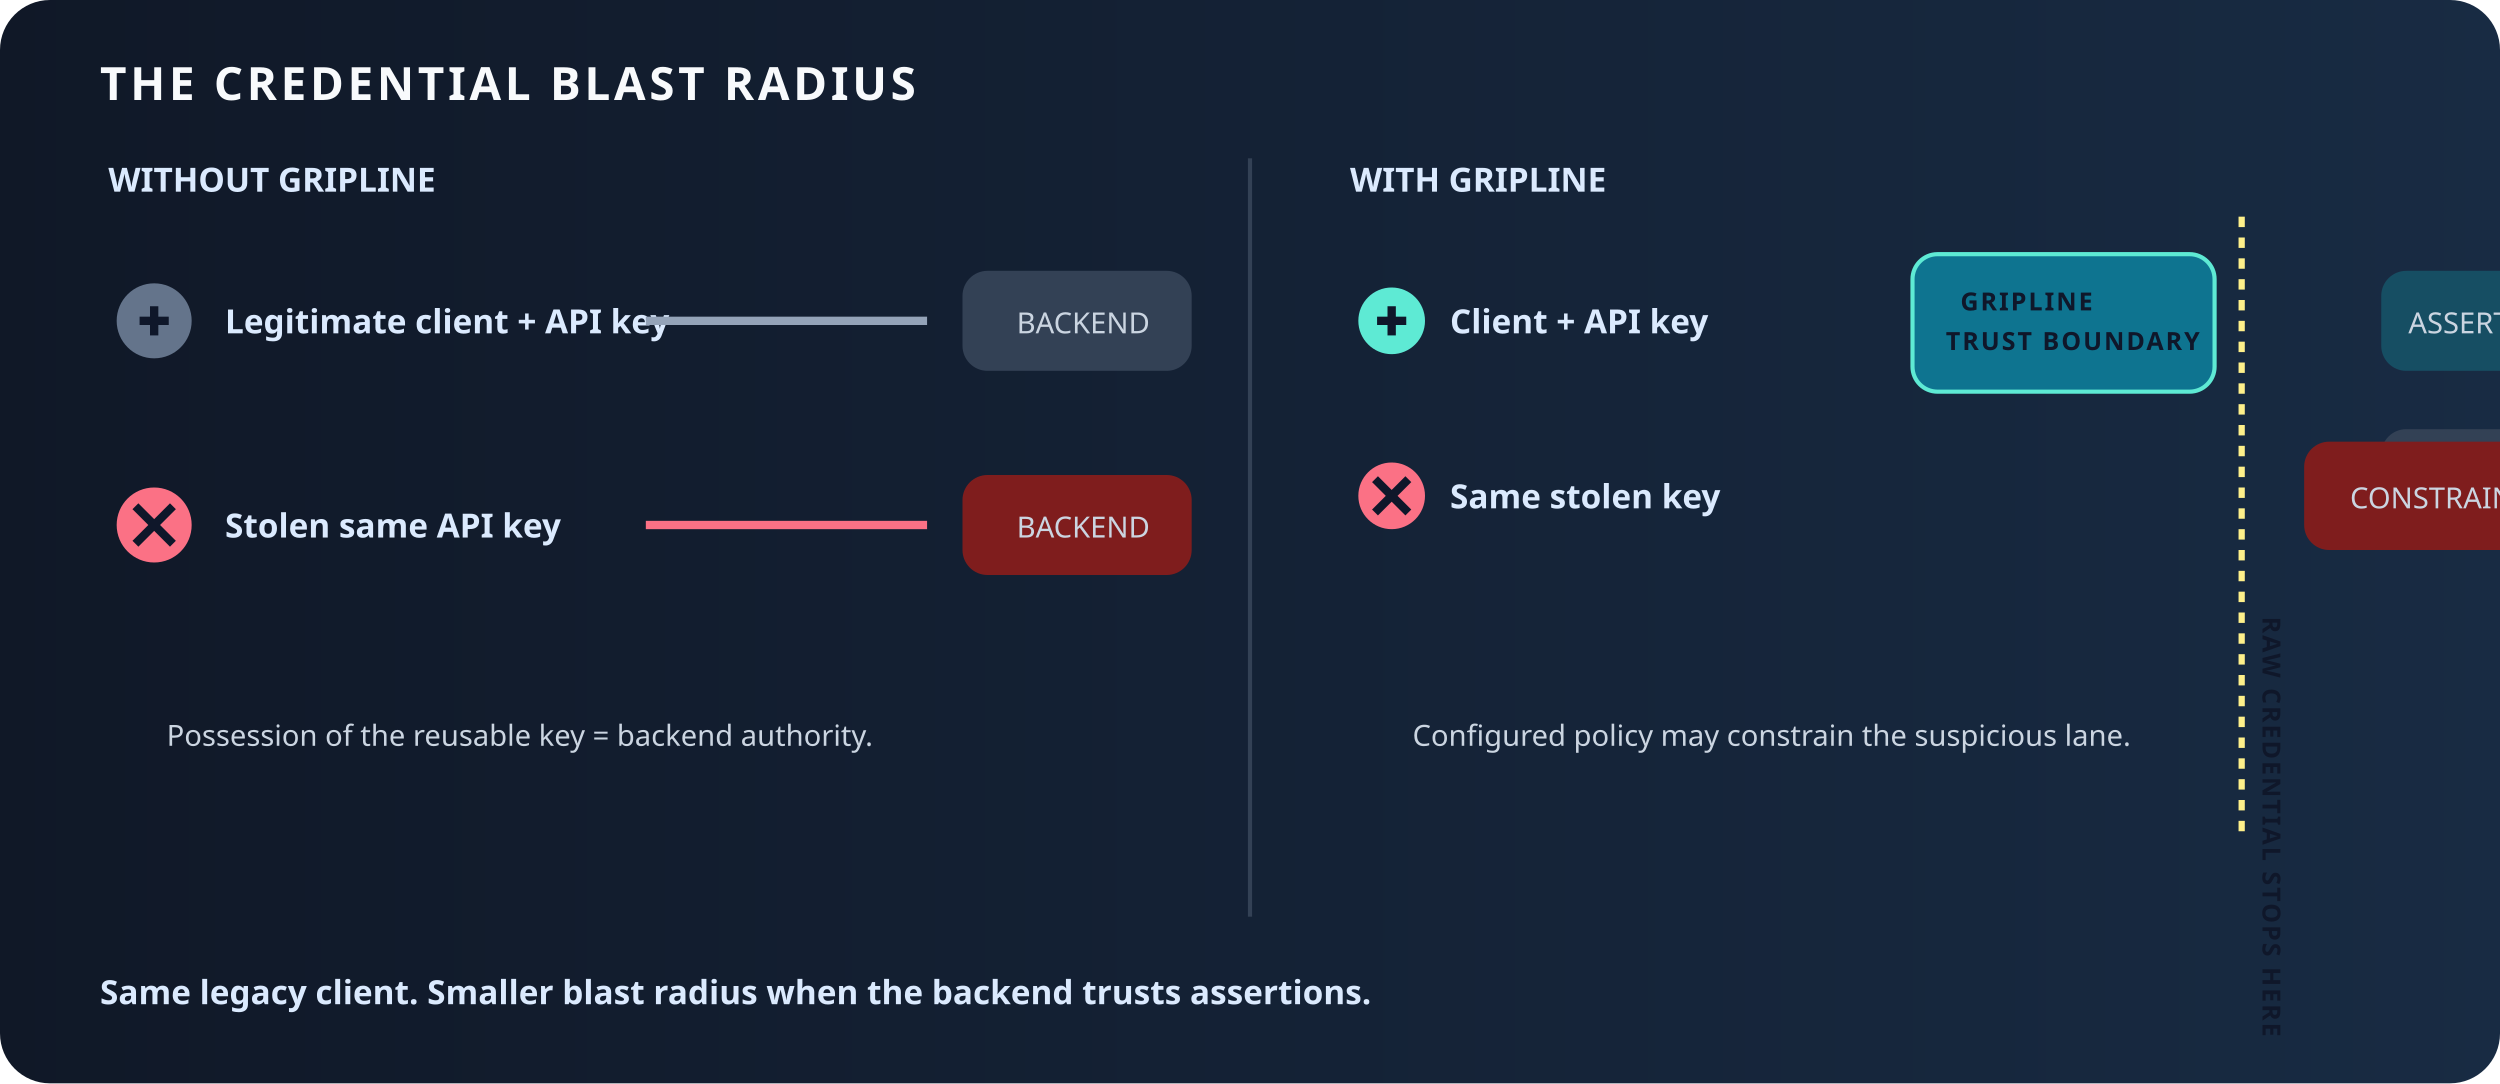
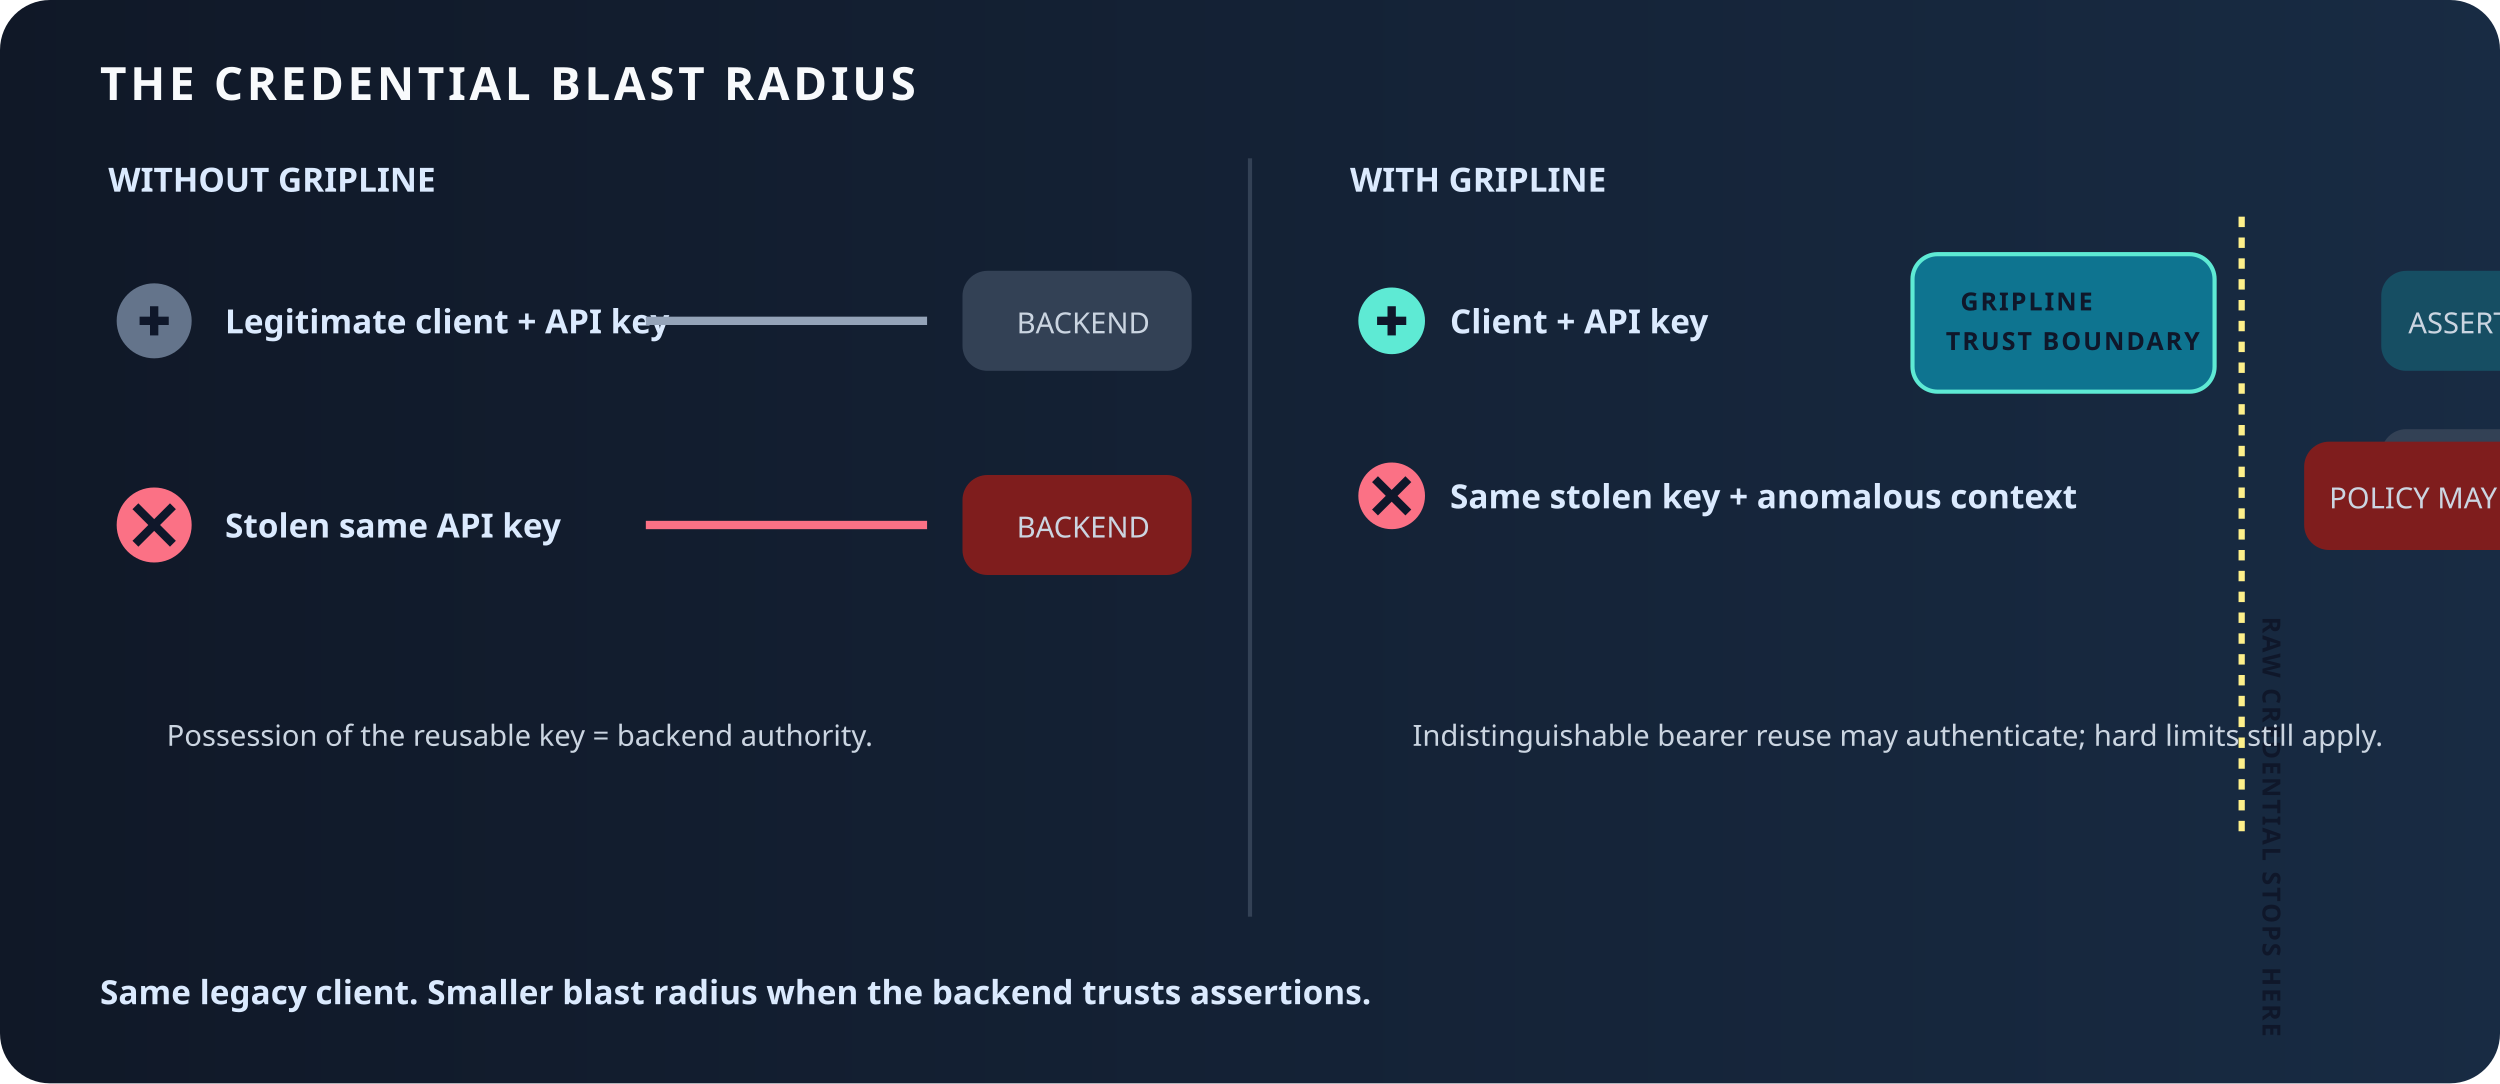
<svg xmlns="http://www.w3.org/2000/svg" viewBox="0 0 1200 520" role="img" aria-labelledby="title desc">
  <defs>
    <linearGradient id="bg" x1="0" x2="1">
      <stop stop-color="#101827" />
      <stop offset="1" stop-color="#182b43" />
    </linearGradient>
    <linearGradient id="good" x1="0" x2="1">
      <stop stop-color="#5eead4" />
      <stop offset="1" stop-color="#38bdf8" />
    </linearGradient>
    <linearGradient id="warn" x1="0" x2="1">
      <stop stop-color="#fbbf24" />
      <stop offset="1" stop-color="#fb7185" />
    </linearGradient>
    <style>
      .title{font:700 22px ui-sans-serif,system-ui,sans-serif;letter-spacing:.08em;fill:#f8fafc}
      .label{font:600 16px ui-sans-serif,system-ui,sans-serif;fill:#dbeafe}
      .small{font:14px ui-sans-serif,system-ui,sans-serif;fill:#cbd5e1}
      .tiny{font:700 12px ui-sans-serif,system-ui,sans-serif;letter-spacing:.08em;fill:#0f172a}
    </style>
  </defs>
  <rect width="1200" height="520" rx="24" fill="url(#bg)" />
  <text x="48" y="48" class="title">THE CREDENTIAL BLAST RADIUS</text>
  <line x1="600" y1="76" x2="600" y2="440" stroke="#334155" stroke-width="2" />
  <text x="52" y="92" class="label">WITHOUT GRIPLINE</text>
  <text x="648" y="92" class="label">WITH GRIPLINE</text>
  <g transform="translate(50 122)">
    <circle cx="24" cy="32" r="18" fill="#64748b" />
    <path d="M17 32h14M24 25v14" stroke="#0f172a" stroke-width="4" />
    <text x="58" y="38" class="label">Legitimate client + API key</text>
    <path d="M260 32H395" stroke="#94a3b8" stroke-width="4" />
    <rect x="412" y="8" width="110" height="48" rx="12" fill="#334155" />
    <text x="438" y="38" class="small">BACKEND</text>
    <circle cx="24" cy="130" r="18" fill="#fb7185" />
    <path d="M15 121l18 18M33 121l-18 18" stroke="#0f172a" stroke-width="4" />
    <text x="58" y="136" class="label">Stolen same API key</text>
    <path d="M260 130H395" stroke="#fb7185" stroke-width="4" />
    <rect x="412" y="106" width="110" height="48" rx="12" fill="#7f1d1d" />
    <text x="438" y="136" class="small">BACKEND</text>
    <text x="30" y="236" class="small">Possession of the reusable key = backend authority.</text>
  </g>
  <g transform="translate(648 122)">
    <circle cx="20" cy="32" r="16" fill="#5eead4" />
    <path d="M13 32h14M20 25v14" stroke="#0f172a" stroke-width="4" />
    <text x="48" y="38" class="label">Client + API key</text>
    <path d="M175 32H260" stroke="url(#good)" stroke-width="4" />
    <rect x="270" y="0" width="145" height="66" rx="12" fill="#0e7490" stroke="#5eead4" stroke-width="2" />
    <text x="293" y="27" class="tiny">GRIPLINE</text>
    <text x="286" y="46" class="tiny">TRUST BOUNDARY</text>
    <path d="M415 32H485" stroke="url(#good)" stroke-width="4" />
    <rect x="495" y="8" width="125" height="48" rx="12" fill="#164e63" />
    <text x="508" y="38" class="small">ASSERTION →</text>
    <rect x="495" y="84" width="125" height="48" rx="12" fill="#334155" />
    <text x="514" y="114" class="small">PRIVATE API</text>
    <path d="M20 116H250" stroke="url(#warn)" stroke-width="4" />
    <circle cx="20" cy="116" r="16" fill="#fb7185" />
    <path d="M12 108l16 16M28 108l-16 16" stroke="#0f172a" stroke-width="4" />
-     <text x="48" y="122" class="label">Same stolen key</text>
+     <text x="48" y="122" class="label">Same stolen key + anomalous context</text>
    <path d="M250 116H450" stroke="url(#warn)" stroke-width="4" stroke-dasharray="8 7" />
    <rect x="458" y="90" width="162" height="52" rx="12" fill="#7f1d1d" />
-     <text x="480" y="122" class="small">CONSTRAIN / DENY</text>
+     <text x="470" y="122" class="small">POLICY MAY CONSTRAIN</text>
    <line x1="428" y1="-18" x2="428" y2="278" stroke="#fef08a" stroke-width="3" stroke-dasharray="5 5" />
    <text x="438" y="174" class="tiny" transform="rotate(90 438 174)">RAW CREDENTIAL STOPS HERE</text>
-     <text x="30" y="236" class="small">Configured policy may constrain the suspicious lane.</text>
+     <text x="30" y="236" class="small">Indistinguishable bearer reuse may authenticate; hard limits still apply.</text>
  </g>
  <text x="48" y="482" class="label">Same legacy client. Smaller blast radius when the backend trusts assertions.</text>
</svg>
